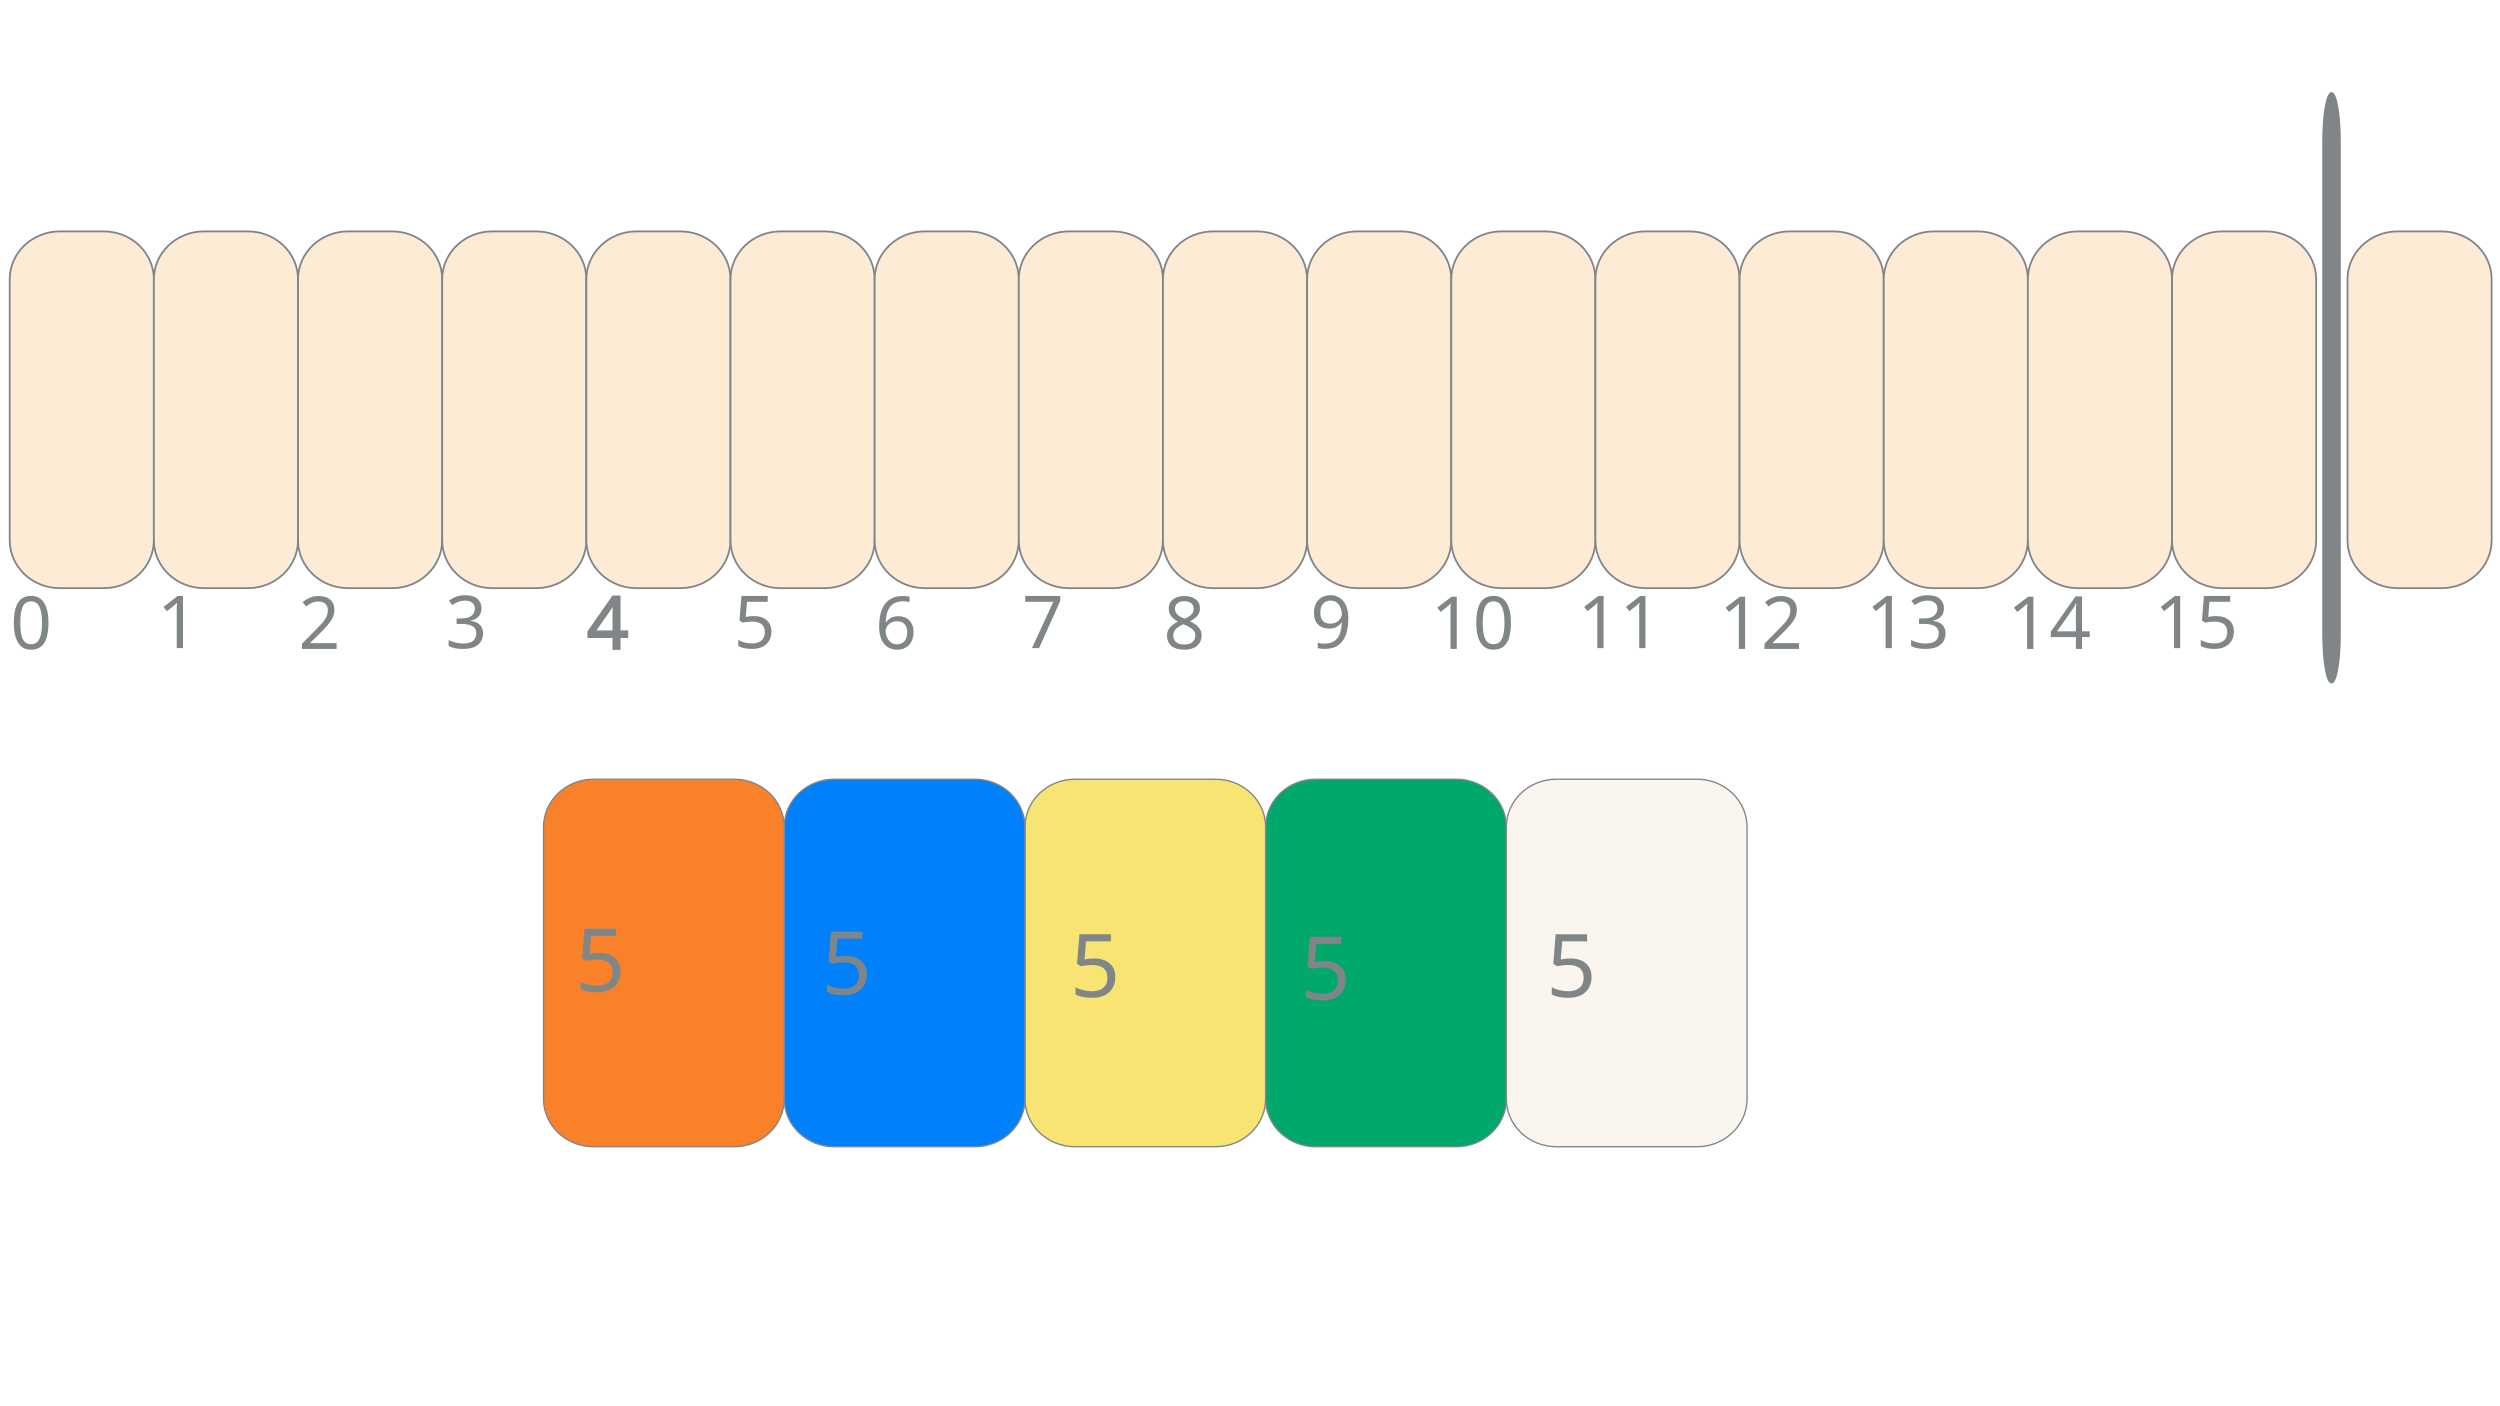
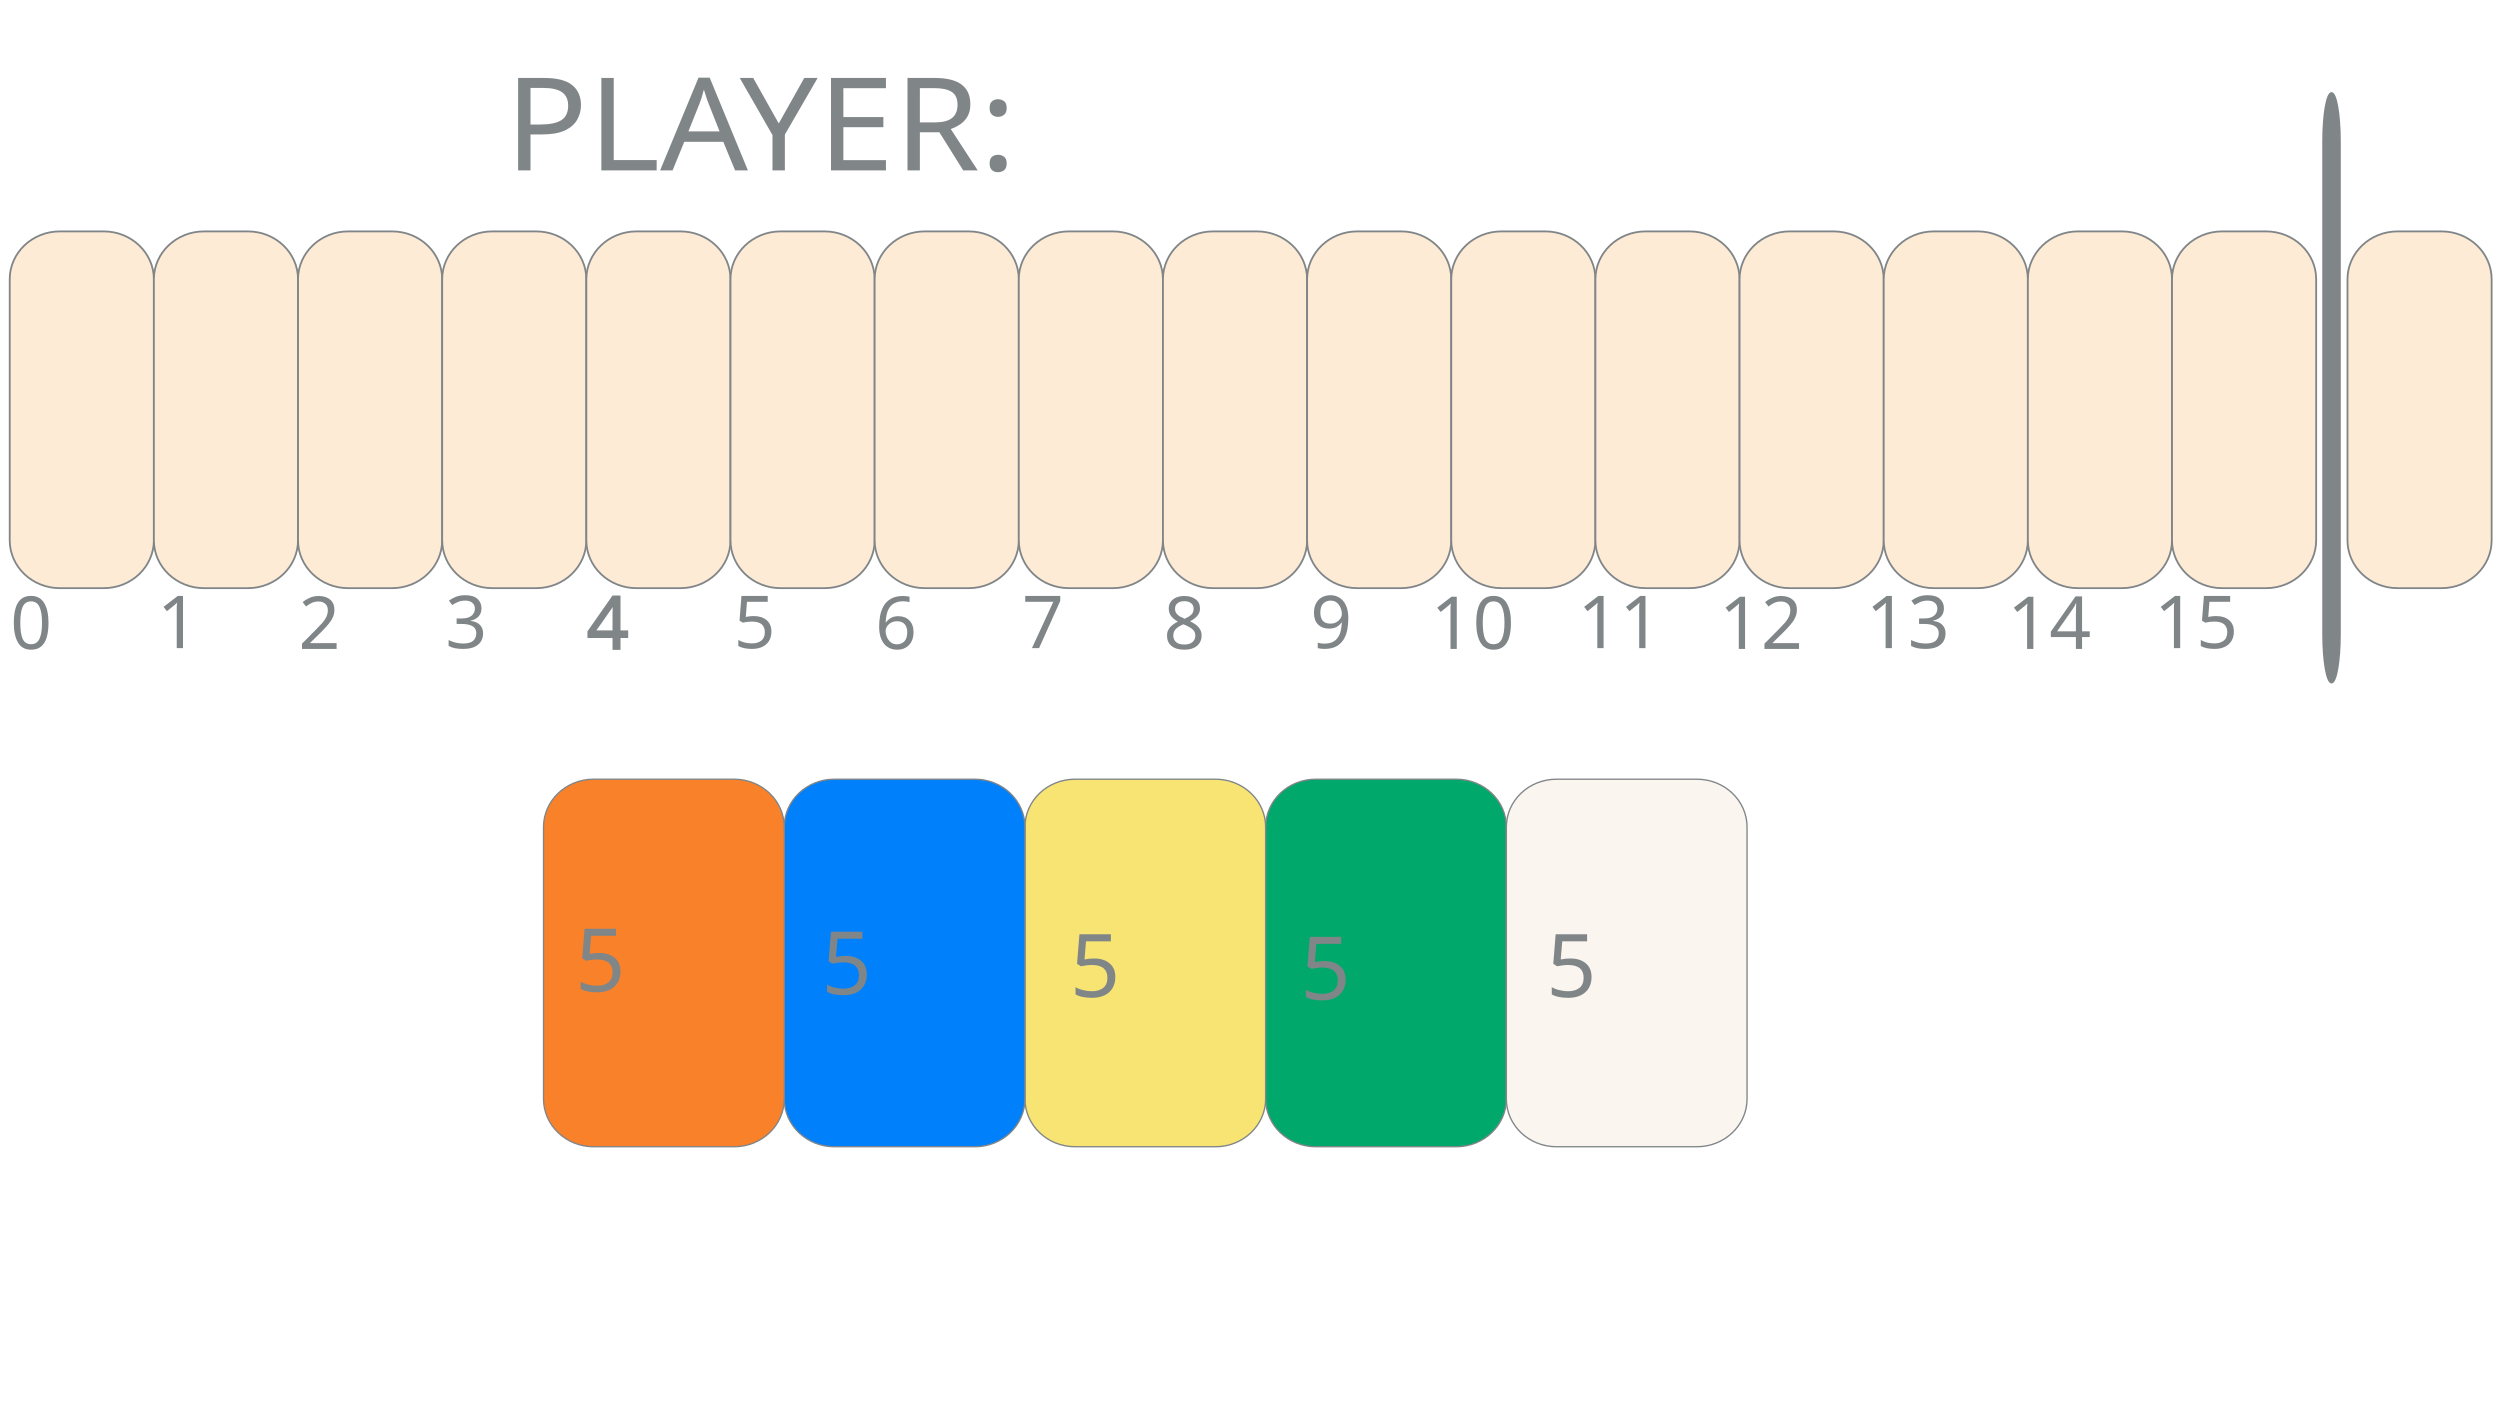
<svg xmlns="http://www.w3.org/2000/svg" xmlns:ns1="http://www.openswatchbook.org/uri/2009/osb" xmlns:xlink="http://www.w3.org/1999/xlink" width="1366" height="768" viewBox="0 0 361.421 203.2" version="1.1" id="svg8">
  <defs id="defs2">
    <linearGradient id="linearGradient6907" ns1:paint="solid">
      <stop style="stop-color:#000000;stop-opacity:1;" offset="0" id="stop6905" />
    </linearGradient>
    <pattern xlink:href="#Strips1_1" id="pattern6883" patternTransform="matrix(37.79528,0,0,37.79528,-49.05709,-741.2125)" />
    <pattern id="Strips1_1" patternTransform="translate(0,0) scale(10,10)" height="1" width="2" patternUnits="userSpaceOnUse">
      <rect id="rect6158" height="2" width="1" y="-0.5" x="0" style="fill:black;stroke:none" />
    </pattern>
    <pattern patternUnits="userSpaceOnUse" width="12.737" height="342.683" patternTransform="matrix(0.2645833,0,0,0.2645833,12.97969,196.1125)" id="pattern6880">
      <rect ry="0" rx="5.869" y="0.5" x="0.5" height="341.683" width="11.737" id="rect5440" style="fill:#feebd6;fill-opacity:1;stroke:url(#pattern6883);stroke-width:1;stroke-linecap:round;stroke-miterlimit:4;stroke-dasharray:none;stroke-opacity:1" />
    </pattern>
  </defs>
  <g id="layer1" transform="translate(0,-93.79998)">
    <rect style="fill:#feebd6;fill-opacity:1;stroke:#808588;stroke-width:0.265;stroke-linecap:round;stroke-miterlimit:4;stroke-dasharray:none;stroke-opacity:1" id="FIELD0" width="20.84" height="51.576" x="1.405" y="127.253" ry="6.918" rx="7.246" />
    <rect style="fill:#808588;fill-opacity:1;stroke:#808588;stroke-width:0.265;stroke-opacity:1" id="rect6957" width="2.415" height="85.228" x="335.857" y="107.25" rx="7.246" ry="6.918" />
    <text xml:space="preserve" style="font-style:normal;font-weight:normal;font-size:10.583px;line-height:1.25;font-family:sans-serif;letter-spacing:0px;word-spacing:0px;fill:#000000;fill-opacity:1;stroke:none;stroke-width:0.265" x="9.316" y="173.471" id="text6975">
      <tspan id="tspan6973" x="9.316" y="182.835" style="stroke-width:0.265" />
    </text>
    <rect rx="7.246" ry="6.918" y="127.253" x="22.245" height="51.576" width="20.84" id="FIELD1" style="fill:#feebd6;fill-opacity:1;stroke:#808588;stroke-width:0.265;stroke-linecap:round;stroke-miterlimit:4;stroke-dasharray:none;stroke-opacity:1" />
    <text xml:space="preserve" style="font-style:normal;font-variant:normal;font-weight:normal;font-stretch:normal;font-size:10.583px;line-height:1.25;font-family:sans-serif;-inkscape-font-specification:'sans-serif, Normal';font-variant-ligatures:normal;font-variant-caps:normal;font-variant-numeric:normal;text-align:center;letter-spacing:0px;word-spacing:0px;writing-mode:lr-tb;text-anchor:middle;fill:#808588;fill-opacity:1;stroke:none;stroke-width:0.265;" x="11.387" y="187.618" id="text7642">
      <tspan id="tspan7640" x="11.387" y="187.618" style="stroke-width:0.265;fill:#808588;fill-opacity:1;">0</tspan>
    </text>
    <text xml:space="preserve" style="font-style:normal;font-variant:normal;font-weight:normal;font-stretch:normal;font-size:10.583px;line-height:1.25;font-family:sans-serif;-inkscape-font-specification:'sans-serif, Normal';font-variant-ligatures:normal;font-variant-caps:normal;font-variant-numeric:normal;text-align:center;letter-spacing:0px;word-spacing:0px;writing-mode:lr-tb;text-anchor:middle;fill:#808588;fill-opacity:1;stroke:none;stroke-width:0.265;" x="32.613" y="187.503" id="text7642-7">
      <tspan id="tspan7640-9" x="32.613" y="187.503" style="stroke-width:0.265;fill:#808588;fill-opacity:1;">1</tspan>
    </text>
    <circle style="fill:none;fill-opacity:0;stroke:none;stroke-width:0.267;stroke-linecap:butt;stroke-miterlimit:0;stroke-dasharray:none;stroke-opacity:1" id="FIELD0-0" cx="11.377" cy="172.646" r="3.835" />
    <circle style="fill:none;fill-opacity:0;stroke:none;stroke-width:0.267;stroke-linecap:butt;stroke-miterlimit:0;stroke-dasharray:none;stroke-opacity:1" id="FIELD0-1" cx="11.377" cy="163.385" r="3.835" />
    <circle style="fill:none;fill-opacity:0;stroke:none;stroke-width:0.267;stroke-linecap:butt;stroke-miterlimit:0;stroke-dasharray:none;stroke-opacity:1" id="FIELD0-2" cx="11.377" cy="154.125" r="3.835" />
    <circle style="fill:none;fill-opacity:0;stroke:none;stroke-width:0.267;stroke-linecap:butt;stroke-miterlimit:0;stroke-dasharray:none;stroke-opacity:1" id="FIELD0-3" cx="11.377" cy="144.865" r="3.835" />
    <circle style="fill:none;fill-opacity:0;stroke:none;stroke-width:0.267;stroke-linecap:butt;stroke-miterlimit:0;stroke-dasharray:none;stroke-opacity:1" id="FIELD0-4" cx="11.377" cy="135.604" r="3.835" />
    <circle style="fill:none;fill-opacity:0;stroke:none;stroke-width:0.267;stroke-linecap:butt;stroke-miterlimit:0;stroke-dasharray:none;stroke-opacity:1" id="FIELD1-0" cx="32.544" cy="172.646" r="3.835" />
    <circle style="fill:none;fill-opacity:0;stroke:none;stroke-width:0.267;stroke-linecap:butt;stroke-miterlimit:0;stroke-dasharray:none;stroke-opacity:1" id="FIELD1-1" cx="32.544" cy="163.385" r="3.835" />
    <circle style="fill:none;fill-opacity:0;stroke:none;stroke-width:0.267;stroke-linecap:butt;stroke-miterlimit:0;stroke-dasharray:none;stroke-opacity:1" id="FIELD1-2" cx="32.544" cy="154.125" r="3.835" />
    <circle style="fill:none;fill-opacity:0;stroke:none;stroke-width:0.267;stroke-linecap:butt;stroke-miterlimit:0;stroke-dasharray:none;stroke-opacity:1" id="FIELD1-3" cx="32.544" cy="144.865" r="3.835" />
    <circle style="fill:none;fill-opacity:0;stroke:none;stroke-width:0.267;stroke-linecap:butt;stroke-miterlimit:0;stroke-dasharray:none;stroke-opacity:1" id="FIELD1-4" cx="32.544" cy="135.604" r="3.835" />
    <rect style="fill:#feebd6;fill-opacity:1;stroke:#808588;stroke-width:0.265;stroke-linecap:round;stroke-miterlimit:4;stroke-dasharray:none;stroke-opacity:1" id="FIELD2" width="20.84" height="51.576" x="43.085" y="127.253" ry="6.918" rx="7.246" />
    <rect rx="7.246" ry="6.918" y="127.253" x="63.925" height="51.576" width="20.84" id="FIELD3" style="fill:#feebd6;fill-opacity:1;stroke:#808588;stroke-width:0.265;stroke-linecap:round;stroke-miterlimit:4;stroke-dasharray:none;stroke-opacity:1" />
    <text xml:space="preserve" style="font-style:normal;font-variant:normal;font-weight:normal;font-stretch:normal;font-size:10.583px;line-height:1.25;font-family:sans-serif;-inkscape-font-specification:'sans-serif, Normal';font-variant-ligatures:normal;font-variant-caps:normal;font-variant-numeric:normal;text-align:center;letter-spacing:0px;word-spacing:0px;writing-mode:lr-tb;text-anchor:middle;fill:#808588;fill-opacity:1;stroke:none;stroke-width:0.265" x="53.067" y="187.618" id="text7642-5">
      <tspan id="tspan7640-7" x="53.067" y="187.618" style="fill:#808588;fill-opacity:1;stroke-width:0.265">2</tspan>
    </text>
    <text xml:space="preserve" style="font-style:normal;font-variant:normal;font-weight:normal;font-stretch:normal;font-size:10.583px;line-height:1.25;font-family:sans-serif;-inkscape-font-specification:'sans-serif, Normal';font-variant-ligatures:normal;font-variant-caps:normal;font-variant-numeric:normal;text-align:center;letter-spacing:0px;word-spacing:0px;writing-mode:lr-tb;text-anchor:middle;fill:#808588;fill-opacity:1;stroke:none;stroke-width:0.265" x="74.293" y="187.503" id="text7642-7-9">
      <tspan id="tspan7640-9-9" x="74.293" y="187.503" style="fill:#808588;fill-opacity:1;stroke-width:0.265">3</tspan>
    </text>
    <circle style="fill:none;fill-opacity:0;stroke:none;stroke-width:0.267;stroke-linecap:butt;stroke-miterlimit:0;stroke-dasharray:none;stroke-opacity:1" id="FIELD2-0" cx="53.057" cy="172.646" r="3.835" />
    <circle style="fill:none;fill-opacity:0;stroke:none;stroke-width:0.267;stroke-linecap:butt;stroke-miterlimit:0;stroke-dasharray:none;stroke-opacity:1" id="FIELD2-1" cx="53.057" cy="163.385" r="3.835" />
    <circle style="fill:none;fill-opacity:0;stroke:none;stroke-width:0.267;stroke-linecap:butt;stroke-miterlimit:0;stroke-dasharray:none;stroke-opacity:1" id="FIELD2-2" cx="53.057" cy="154.125" r="3.835" />
    <circle style="fill:none;fill-opacity:0;stroke:none;stroke-width:0.267;stroke-linecap:butt;stroke-miterlimit:0;stroke-dasharray:none;stroke-opacity:1" id="FIELD2-3" cx="53.057" cy="144.865" r="3.835" />
    <circle style="fill:none;fill-opacity:0;stroke:none;stroke-width:0.267;stroke-linecap:butt;stroke-miterlimit:0;stroke-dasharray:none;stroke-opacity:1" id="FIELD2-4" cx="53.057" cy="135.604" r="3.835" />
    <circle style="fill:none;fill-opacity:0;stroke:none;stroke-width:0.267;stroke-linecap:butt;stroke-miterlimit:0;stroke-dasharray:none;stroke-opacity:1" id="FIELD3-0" cx="74.224" cy="172.646" r="3.835" />
    <circle style="fill:none;fill-opacity:0;stroke:none;stroke-width:0.267;stroke-linecap:butt;stroke-miterlimit:0;stroke-dasharray:none;stroke-opacity:1" id="FIELD3-1" cx="74.224" cy="163.385" r="3.835" />
    <circle style="fill:none;fill-opacity:0;stroke:none;stroke-width:0.267;stroke-linecap:butt;stroke-miterlimit:0;stroke-dasharray:none;stroke-opacity:1" id="FIELD3-2" cx="74.224" cy="154.125" r="3.835" />
    <circle style="fill:none;fill-opacity:0;stroke:none;stroke-width:0.267;stroke-linecap:butt;stroke-miterlimit:0;stroke-dasharray:none;stroke-opacity:1" id="FIELD3-3" cx="74.224" cy="144.865" r="3.835" />
    <circle style="fill:none;fill-opacity:0;stroke:none;stroke-width:0.267;stroke-linecap:butt;stroke-miterlimit:0;stroke-dasharray:none;stroke-opacity:1" id="FIELD3-4" cx="74.224" cy="135.604" r="3.835" />
    <rect style="fill:#feebd6;fill-opacity:1;stroke:#808588;stroke-width:0.265;stroke-linecap:round;stroke-miterlimit:4;stroke-dasharray:none;stroke-opacity:1" id="FIELD4" width="20.84" height="51.576" x="84.765" y="127.253" ry="6.918" rx="7.246" />
    <rect rx="7.246" ry="6.918" y="127.253" x="105.605" height="51.576" width="20.84" id="FIELD5" style="fill:#feebd6;fill-opacity:1;stroke:#808588;stroke-width:0.265;stroke-linecap:round;stroke-miterlimit:4;stroke-dasharray:none;stroke-opacity:1" />
    <text xml:space="preserve" style="font-style:normal;font-variant:normal;font-weight:normal;font-stretch:normal;font-size:10.583px;line-height:1.25;font-family:sans-serif;-inkscape-font-specification:'sans-serif, Normal';font-variant-ligatures:normal;font-variant-caps:normal;font-variant-numeric:normal;text-align:center;letter-spacing:0px;word-spacing:0px;writing-mode:lr-tb;text-anchor:middle;fill:#808588;fill-opacity:1;stroke:#808588;stroke-width:0.265;stroke-opacity:1;" x="94.747" y="187.618" id="text7642-57">
      <tspan id="tspan7640-8" x="94.747" y="187.618" style="fill:#808588;fill-opacity:1;stroke-width:0.265;stroke:#808588;stroke-opacity:1;">4</tspan>
    </text>
    <text xml:space="preserve" style="font-style:normal;font-variant:normal;font-weight:normal;font-stretch:normal;font-size:10.583px;line-height:1.25;font-family:sans-serif;-inkscape-font-specification:'sans-serif, Normal';font-variant-ligatures:normal;font-variant-caps:normal;font-variant-numeric:normal;text-align:center;letter-spacing:0px;word-spacing:0px;writing-mode:lr-tb;text-anchor:middle;fill:#808588;fill-opacity:1;stroke:none;stroke-width:0.265" x="115.972" y="187.503" id="text7642-7-5">
      <tspan id="tspan7640-9-1" x="115.972" y="187.503" style="fill:#808588;fill-opacity:1;stroke-width:0.265">5</tspan>
    </text>
    <circle style="fill:none;fill-opacity:0;stroke:none;stroke-width:0.267;stroke-linecap:butt;stroke-miterlimit:0;stroke-dasharray:none;stroke-opacity:1" id="FIELD4-0" cx="94.737" cy="172.646" r="3.835" />
    <circle style="fill:none;fill-opacity:0;stroke:none;stroke-width:0.267;stroke-linecap:butt;stroke-miterlimit:0;stroke-dasharray:none;stroke-opacity:1" id="FIELD4-1" cx="94.737" cy="163.385" r="3.835" />
    <circle style="fill:none;fill-opacity:0;stroke:none;stroke-width:0.267;stroke-linecap:butt;stroke-miterlimit:0;stroke-dasharray:none;stroke-opacity:1" id="FIELD4-2" cx="94.737" cy="154.125" r="3.835" />
    <circle style="fill:none;fill-opacity:0;stroke:none;stroke-width:0.267;stroke-linecap:butt;stroke-miterlimit:0;stroke-dasharray:none;stroke-opacity:1" id="FIELD4-3" cx="94.737" cy="144.865" r="3.835" />
    <circle style="fill:none;fill-opacity:0;stroke:none;stroke-width:0.267;stroke-linecap:butt;stroke-miterlimit:0;stroke-dasharray:none;stroke-opacity:1" id="FIELD4-4" cx="94.737" cy="135.604" r="3.835" />
    <circle style="fill:none;fill-opacity:0;stroke:none;stroke-width:0.267;stroke-linecap:butt;stroke-miterlimit:0;stroke-dasharray:none;stroke-opacity:1" id="FIELD5-0" cx="115.904" cy="172.646" r="3.835" />
    <circle style="fill:none;fill-opacity:0;stroke:none;stroke-width:0.267;stroke-linecap:butt;stroke-miterlimit:0;stroke-dasharray:none;stroke-opacity:1" id="FIELD5-1" cx="115.904" cy="163.385" r="3.835" />
    <circle style="fill:none;fill-opacity:0;stroke:none;stroke-width:0.267;stroke-linecap:butt;stroke-miterlimit:0;stroke-dasharray:none;stroke-opacity:1" id="FIELD5-2" cx="115.904" cy="154.125" r="3.835" />
    <circle style="fill:none;fill-opacity:0;stroke:none;stroke-width:0.267;stroke-linecap:butt;stroke-miterlimit:0;stroke-dasharray:none;stroke-opacity:1" id="FIELD5-3" cx="115.904" cy="144.865" r="3.835" />
    <circle style="fill:none;fill-opacity:0;stroke:none;stroke-width:0.267;stroke-linecap:butt;stroke-miterlimit:0;stroke-dasharray:none;stroke-opacity:1" id="FIELD5-4" cx="115.904" cy="135.604" r="3.835" />
    <rect style="fill:#feebd6;fill-opacity:1;stroke:#808588;stroke-width:0.265;stroke-linecap:round;stroke-miterlimit:4;stroke-dasharray:none;stroke-opacity:1" id="FIELD6" width="20.84" height="51.576" x="126.445" y="127.253" ry="6.918" rx="7.246" />
    <rect rx="7.246" ry="6.918" y="127.253" x="147.285" height="51.576" width="20.84" id="FIELD7" style="fill:#feebd6;fill-opacity:1;stroke:#808588;stroke-width:0.265;stroke-linecap:round;stroke-miterlimit:4;stroke-dasharray:none;stroke-opacity:1" />
    <text xml:space="preserve" style="font-style:normal;font-variant:normal;font-weight:normal;font-stretch:normal;font-size:10.583px;line-height:1.25;font-family:sans-serif;-inkscape-font-specification:'sans-serif, Normal';font-variant-ligatures:normal;font-variant-caps:normal;font-variant-numeric:normal;text-align:center;letter-spacing:0px;word-spacing:0px;writing-mode:lr-tb;text-anchor:middle;fill:#808588;fill-opacity:1;stroke:none;stroke-width:0.265" x="136.426" y="187.618" id="text7642-5-3">
      <tspan id="tspan7640-7-9" x="136.426" y="187.618" style="fill:#808588;fill-opacity:1;stroke-width:0.265">6</tspan>
    </text>
    <text xml:space="preserve" style="font-style:normal;font-variant:normal;font-weight:normal;font-stretch:normal;font-size:10.583px;line-height:1.25;font-family:sans-serif;-inkscape-font-specification:'sans-serif, Normal';font-variant-ligatures:normal;font-variant-caps:normal;font-variant-numeric:normal;text-align:center;letter-spacing:0px;word-spacing:0px;writing-mode:lr-tb;text-anchor:middle;fill:#808588;fill-opacity:1;stroke:none;stroke-width:0.265" x="157.652" y="187.503" id="text7642-7-9-9">
      <tspan id="tspan7640-9-9-8" x="157.652" y="187.503" style="fill:#808588;fill-opacity:1;stroke-width:0.265">7</tspan>
    </text>
    <circle style="fill:none;fill-opacity:0;stroke:none;stroke-width:0.267;stroke-linecap:butt;stroke-miterlimit:0;stroke-dasharray:none;stroke-opacity:1" id="FIELD6-0" cx="136.417" cy="172.646" r="3.835" />
    <circle style="fill:none;fill-opacity:0;stroke:none;stroke-width:0.267;stroke-linecap:butt;stroke-miterlimit:0;stroke-dasharray:none;stroke-opacity:1" id="FIELD6-1" cx="136.417" cy="163.385" r="3.835" />
    <circle style="fill:none;fill-opacity:0;stroke:none;stroke-width:0.267;stroke-linecap:butt;stroke-miterlimit:0;stroke-dasharray:none;stroke-opacity:1" id="FIELD6-2" cx="136.417" cy="154.125" r="3.835" />
    <circle style="fill:none;fill-opacity:0;stroke:none;stroke-width:0.267;stroke-linecap:butt;stroke-miterlimit:0;stroke-dasharray:none;stroke-opacity:1" id="FIELD6-3" cx="136.417" cy="144.865" r="3.835" />
    <circle style="fill:none;fill-opacity:0;stroke:none;stroke-width:0.267;stroke-linecap:butt;stroke-miterlimit:0;stroke-dasharray:none;stroke-opacity:1" id="FIELD6-4" cx="136.417" cy="135.604" r="3.835" />
    <circle style="fill:none;fill-opacity:0;stroke:none;stroke-width:0.267;stroke-linecap:butt;stroke-miterlimit:0;stroke-dasharray:none;stroke-opacity:1" id="FIELD7-0" cx="157.583" cy="172.646" r="3.835" />
    <circle style="fill:none;fill-opacity:0;stroke:none;stroke-width:0.267;stroke-linecap:butt;stroke-miterlimit:0;stroke-dasharray:none;stroke-opacity:1" id="FIELD7-1" cx="157.583" cy="163.385" r="3.835" />
    <circle style="fill:none;fill-opacity:0;stroke:none;stroke-width:0.267;stroke-linecap:butt;stroke-miterlimit:0;stroke-dasharray:none;stroke-opacity:1" id="FIELD7-2" cx="157.583" cy="154.125" r="3.835" />
    <circle style="fill:none;fill-opacity:0;stroke:none;stroke-width:0.267;stroke-linecap:butt;stroke-miterlimit:0;stroke-dasharray:none;stroke-opacity:1" id="FIELD7-3" cx="157.583" cy="144.865" r="3.835" />
    <circle style="fill:none;fill-opacity:0;stroke:none;stroke-width:0.267;stroke-linecap:butt;stroke-miterlimit:0;stroke-dasharray:none;stroke-opacity:1" id="FIELD7-4" cx="157.583" cy="135.604" r="3.835" />
    <rect style="fill:#feebd6;fill-opacity:1;stroke:#808588;stroke-width:0.265;stroke-linecap:round;stroke-miterlimit:4;stroke-dasharray:none;stroke-opacity:1" id="FIELD8" width="20.84" height="51.576" x="168.125" y="127.253" ry="6.918" rx="7.246" />
    <rect rx="7.246" ry="6.918" y="127.253" x="188.965" height="51.576" width="20.84" id="FIELD9" style="fill:#feebd6;fill-opacity:1;stroke:#808588;stroke-width:0.265;stroke-linecap:round;stroke-miterlimit:4;stroke-dasharray:none;stroke-opacity:1" />
    <text xml:space="preserve" style="font-style:normal;font-variant:normal;font-weight:normal;font-stretch:normal;font-size:10.583px;line-height:1.25;font-family:sans-serif;-inkscape-font-specification:'sans-serif, Normal';font-variant-ligatures:normal;font-variant-caps:normal;font-variant-numeric:normal;text-align:center;letter-spacing:0px;word-spacing:0px;writing-mode:lr-tb;text-anchor:middle;fill:#808588;fill-opacity:1;stroke:none;stroke-width:0.265" x="178.106" y="187.618" id="text7642-55">
      <tspan id="tspan7640-5" x="178.106" y="187.618" style="fill:#808588;fill-opacity:1;stroke-width:0.265">8</tspan>
    </text>
    <text xml:space="preserve" style="font-style:normal;font-variant:normal;font-weight:normal;font-stretch:normal;font-size:10.583px;line-height:1.25;font-family:sans-serif;-inkscape-font-specification:'sans-serif, Normal';font-variant-ligatures:normal;font-variant-caps:normal;font-variant-numeric:normal;text-align:center;letter-spacing:0px;word-spacing:0px;writing-mode:lr-tb;text-anchor:middle;fill:#808588;fill-opacity:1;stroke:none;stroke-width:0.265" x="199.332" y="187.503" id="text7642-7-3">
      <tspan id="tspan7640-9-0" x="199.332" y="187.503" style="fill:#808588;fill-opacity:1;stroke-width:0.265">9</tspan>
    </text>
    <circle style="fill:none;fill-opacity:0;stroke:none;stroke-width:0.267;stroke-linecap:butt;stroke-miterlimit:0;stroke-dasharray:none;stroke-opacity:1" id="FIELD8-0" cx="178.097" cy="172.646" r="3.835" />
    <circle style="fill:none;fill-opacity:0;stroke:none;stroke-width:0.267;stroke-linecap:butt;stroke-miterlimit:0;stroke-dasharray:none;stroke-opacity:1" id="FIELD8-1" cx="178.097" cy="163.385" r="3.835" />
    <circle style="fill:none;fill-opacity:0;stroke:none;stroke-width:0.267;stroke-linecap:butt;stroke-miterlimit:0;stroke-dasharray:none;stroke-opacity:1" id="FIELD8-2" cx="178.097" cy="154.125" r="3.835" />
    <circle style="fill:none;fill-opacity:0;stroke:none;stroke-width:0.267;stroke-linecap:butt;stroke-miterlimit:0;stroke-dasharray:none;stroke-opacity:1" id="FIELD8-3" cx="178.097" cy="144.865" r="3.835" />
    <circle style="fill:none;fill-opacity:0;stroke:none;stroke-width:0.267;stroke-linecap:butt;stroke-miterlimit:0;stroke-dasharray:none;stroke-opacity:1" id="FIELD8-4" cx="178.097" cy="135.604" r="3.835" />
    <circle style="fill:none;fill-opacity:0;stroke:none;stroke-width:0.267;stroke-linecap:butt;stroke-miterlimit:0;stroke-dasharray:none;stroke-opacity:1" id="FIELD9-0" cx="199.263" cy="172.646" r="3.835" />
    <circle style="fill:none;fill-opacity:0;stroke:none;stroke-width:0.267;stroke-linecap:butt;stroke-miterlimit:0;stroke-dasharray:none;stroke-opacity:1" id="FIELD9-1" cx="199.263" cy="163.385" r="3.835" />
    <circle style="fill:none;fill-opacity:0;stroke:none;stroke-width:0.267;stroke-linecap:butt;stroke-miterlimit:0;stroke-dasharray:none;stroke-opacity:1" id="FIELD9-2" cx="199.263" cy="154.125" r="3.835" />
    <circle style="fill:none;fill-opacity:0;stroke:none;stroke-width:0.267;stroke-linecap:butt;stroke-miterlimit:0;stroke-dasharray:none;stroke-opacity:1" id="FIELD9-3" cx="199.263" cy="144.865" r="3.835" />
    <circle style="fill:none;fill-opacity:0;stroke:none;stroke-width:0.267;stroke-linecap:butt;stroke-miterlimit:0;stroke-dasharray:none;stroke-opacity:1" id="FIELD9-4" cx="199.263" cy="135.604" r="3.835" />
    <rect style="fill:#feebd6;fill-opacity:1;stroke:#808588;stroke-width:0.265;stroke-linecap:round;stroke-miterlimit:4;stroke-dasharray:none;stroke-opacity:1" id="FIELD10" width="20.84" height="51.576" x="209.805" y="127.253" ry="6.918" rx="7.246" />
    <rect rx="7.246" ry="6.918" y="127.253" x="230.645" height="51.576" width="20.84" id="FIELD11" style="fill:#feebd6;fill-opacity:1;stroke:#808588;stroke-width:0.265;stroke-linecap:round;stroke-miterlimit:4;stroke-dasharray:none;stroke-opacity:1" />
    <text xml:space="preserve" style="font-style:normal;font-variant:normal;font-weight:normal;font-stretch:normal;font-size:10.583px;line-height:1.25;font-family:sans-serif;-inkscape-font-specification:'sans-serif, Normal';font-variant-ligatures:normal;font-variant-caps:normal;font-variant-numeric:normal;text-align:center;letter-spacing:0px;word-spacing:0px;writing-mode:lr-tb;text-anchor:middle;fill:#808588;fill-opacity:1;stroke:none;stroke-width:0.265" x="219.786" y="187.618" id="text7642-5-6">
      <tspan id="tspan7640-7-1" x="219.786" y="187.618" style="fill:#808588;fill-opacity:1;stroke-width:0.265">10</tspan>
    </text>
    <text xml:space="preserve" style="font-style:normal;font-variant:normal;font-weight:normal;font-stretch:normal;font-size:10.583px;line-height:1.25;font-family:sans-serif;-inkscape-font-specification:'sans-serif, Normal';font-variant-ligatures:normal;font-variant-caps:normal;font-variant-numeric:normal;text-align:center;letter-spacing:0px;word-spacing:0px;writing-mode:lr-tb;text-anchor:middle;fill:#808588;fill-opacity:1;stroke:none;stroke-width:0.265" x="241.012" y="187.503" id="text7642-7-9-3">
      <tspan id="tspan7640-9-9-0" x="241.012" y="187.503" style="fill:#808588;fill-opacity:1;stroke-width:0.265">11</tspan>
    </text>
    <circle style="fill:none;fill-opacity:0;stroke:none;stroke-width:0.267;stroke-linecap:butt;stroke-miterlimit:0;stroke-dasharray:none;stroke-opacity:1" id="FIELD10-0" cx="219.777" cy="172.646" r="3.835" />
    <circle style="fill:none;fill-opacity:0;stroke:none;stroke-width:0.267;stroke-linecap:butt;stroke-miterlimit:0;stroke-dasharray:none;stroke-opacity:1" id="FIELD10-1" cx="219.777" cy="163.385" r="3.835" />
    <circle style="fill:none;fill-opacity:0;stroke:none;stroke-width:0.267;stroke-linecap:butt;stroke-miterlimit:0;stroke-dasharray:none;stroke-opacity:1" id="FIELD10-2" cx="219.777" cy="154.125" r="3.835" />
    <circle style="fill:none;fill-opacity:0;stroke:none;stroke-width:0.267;stroke-linecap:butt;stroke-miterlimit:0;stroke-dasharray:none;stroke-opacity:1" id="FIELD10-3" cx="219.777" cy="144.865" r="3.835" />
    <circle style="fill:none;fill-opacity:0;stroke:none;stroke-width:0.267;stroke-linecap:butt;stroke-miterlimit:0;stroke-dasharray:none;stroke-opacity:1" id="FIELD10-4" cx="219.777" cy="135.604" r="3.835" />
    <circle style="fill:none;fill-opacity:0;stroke:none;stroke-width:0.267;stroke-linecap:butt;stroke-miterlimit:0;stroke-dasharray:none;stroke-opacity:1" id="FIELD11-0" cx="240.943" cy="172.646" r="3.835" />
    <circle style="fill:none;fill-opacity:0;stroke:none;stroke-width:0.267;stroke-linecap:butt;stroke-miterlimit:0;stroke-dasharray:none;stroke-opacity:1" id="FIELD11-1" cx="240.943" cy="163.385" r="3.835" />
    <circle style="fill:none;fill-opacity:0;stroke:none;stroke-width:0.267;stroke-linecap:butt;stroke-miterlimit:0;stroke-dasharray:none;stroke-opacity:1" id="FIELD11-2" cx="240.943" cy="154.125" r="3.835" />
    <circle style="fill:none;fill-opacity:0;stroke:none;stroke-width:0.267;stroke-linecap:butt;stroke-miterlimit:0;stroke-dasharray:none;stroke-opacity:1" id="FIELD11-3" cx="240.943" cy="144.865" r="3.835" />
    <circle style="fill:none;fill-opacity:0;stroke:none;stroke-width:0.267;stroke-linecap:butt;stroke-miterlimit:0;stroke-dasharray:none;stroke-opacity:1" id="FIELD11-4" cx="240.943" cy="135.604" r="3.835" />
    <rect style="fill:#feebd6;fill-opacity:1;stroke:#808588;stroke-width:0.265;stroke-linecap:round;stroke-miterlimit:4;stroke-dasharray:none;stroke-opacity:1" id="FIELD12" width="20.84" height="51.576" x="251.485" y="127.253" ry="6.918" rx="7.246" />
    <rect rx="7.246" ry="6.918" y="127.253" x="272.325" height="51.576" width="20.84" id="FIELD13" style="fill:#feebd6;fill-opacity:1;stroke:#808588;stroke-width:0.265;stroke-linecap:round;stroke-miterlimit:4;stroke-dasharray:none;stroke-opacity:1" />
    <text xml:space="preserve" style="font-style:normal;font-variant:normal;font-weight:normal;font-stretch:normal;font-size:10.583px;line-height:1.25;font-family:sans-serif;-inkscape-font-specification:'sans-serif, Normal';font-variant-ligatures:normal;font-variant-caps:normal;font-variant-numeric:normal;text-align:center;letter-spacing:0px;word-spacing:0px;writing-mode:lr-tb;text-anchor:middle;fill:#808588;fill-opacity:1;stroke:none;stroke-width:0.265" x="261.466" y="187.618" id="text7642-57-4">
      <tspan id="tspan7640-8-8" x="261.466" y="187.618" style="fill:#808588;fill-opacity:1;stroke-width:0.265">12</tspan>
    </text>
    <text xml:space="preserve" style="font-style:normal;font-variant:normal;font-weight:normal;font-stretch:normal;font-size:10.583px;line-height:1.25;font-family:sans-serif;-inkscape-font-specification:'sans-serif, Normal';font-variant-ligatures:normal;font-variant-caps:normal;font-variant-numeric:normal;text-align:center;letter-spacing:0px;word-spacing:0px;writing-mode:lr-tb;text-anchor:middle;fill:#808588;fill-opacity:1;stroke:none;stroke-width:0.265" x="282.692" y="187.503" id="text7642-7-5-5">
      <tspan id="tspan7640-9-1-7" x="282.692" y="187.503" style="fill:#808588;fill-opacity:1;stroke-width:0.265">13</tspan>
    </text>
    <circle style="fill:none;fill-opacity:0;stroke:none;stroke-width:0.267;stroke-linecap:butt;stroke-miterlimit:0;stroke-dasharray:none;stroke-opacity:1" id="FIELD12-0" cx="261.457" cy="172.646" r="3.835" />
    <circle style="fill:none;fill-opacity:0;stroke:none;stroke-width:0.267;stroke-linecap:butt;stroke-miterlimit:0;stroke-dasharray:none;stroke-opacity:1" id="FIELD12-1" cx="261.457" cy="163.385" r="3.835" />
    <circle style="fill:none;fill-opacity:0;stroke:none;stroke-width:0.267;stroke-linecap:butt;stroke-miterlimit:0;stroke-dasharray:none;stroke-opacity:1" id="FIELD12-2" cx="261.457" cy="154.125" r="3.835" />
    <circle style="fill:none;fill-opacity:0;stroke:none;stroke-width:0.267;stroke-linecap:butt;stroke-miterlimit:0;stroke-dasharray:none;stroke-opacity:1" id="FIELD12-3" cx="261.457" cy="144.865" r="3.835" />
    <circle style="fill:none;fill-opacity:0;stroke:none;stroke-width:0.267;stroke-linecap:butt;stroke-miterlimit:0;stroke-dasharray:none;stroke-opacity:1" id="FIELD12-4" cx="261.457" cy="135.604" r="3.835" />
    <circle style="fill:none;fill-opacity:0;stroke:none;stroke-width:0.267;stroke-linecap:butt;stroke-miterlimit:0;stroke-dasharray:none;stroke-opacity:1" id="FIELD13-0" cx="282.623" cy="172.646" r="3.835" />
    <circle style="fill:none;fill-opacity:0;stroke:none;stroke-width:0.267;stroke-linecap:butt;stroke-miterlimit:0;stroke-dasharray:none;stroke-opacity:1" id="FIELD13-1" cx="282.623" cy="163.385" r="3.835" />
    <circle style="fill:none;fill-opacity:0;stroke:none;stroke-width:0.267;stroke-linecap:butt;stroke-miterlimit:0;stroke-dasharray:none;stroke-opacity:1" id="FIELD13-2" cx="282.623" cy="154.125" r="3.835" />
    <circle style="fill:none;fill-opacity:0;stroke:none;stroke-width:0.267;stroke-linecap:butt;stroke-miterlimit:0;stroke-dasharray:none;stroke-opacity:1" id="FIELD13-3" cx="282.623" cy="144.865" r="3.835" />
    <circle style="fill:none;fill-opacity:0;stroke:none;stroke-width:0.267;stroke-linecap:butt;stroke-miterlimit:0;stroke-dasharray:none;stroke-opacity:1" id="FIELD13-4" cx="282.623" cy="135.604" r="3.835" />
    <rect style="fill:#feebd6;fill-opacity:1;stroke:#808588;stroke-width:0.265;stroke-linecap:round;stroke-miterlimit:4;stroke-dasharray:none;stroke-opacity:1" id="FIELD14" width="20.84" height="51.576" x="293.165" y="127.253" ry="6.918" rx="7.246" />
    <rect rx="7.246" ry="6.918" y="127.253" x="314.005" height="51.576" width="20.84" id="FIELD15" style="fill:#feebd6;fill-opacity:1;stroke:#808588;stroke-width:0.265;stroke-linecap:round;stroke-miterlimit:4;stroke-dasharray:none;stroke-opacity:1" />
    <text xml:space="preserve" style="font-style:normal;font-variant:normal;font-weight:normal;font-stretch:normal;font-size:10.583px;line-height:1.25;font-family:sans-serif;-inkscape-font-specification:'sans-serif, Normal';font-variant-ligatures:normal;font-variant-caps:normal;font-variant-numeric:normal;text-align:center;letter-spacing:0px;word-spacing:0px;writing-mode:lr-tb;text-anchor:middle;fill:#808588;fill-opacity:1;stroke:none;stroke-width:0.265" x="303.146" y="187.618" id="text7642-5-3-0">
      <tspan id="tspan7640-7-9-8" x="303.146" y="187.618" style="fill:#808588;fill-opacity:1;stroke-width:0.265">14</tspan>
    </text>
    <text xml:space="preserve" style="font-style:normal;font-variant:normal;font-weight:normal;font-stretch:normal;font-size:10.583px;line-height:1.25;font-family:sans-serif;-inkscape-font-specification:'sans-serif, Normal';font-variant-ligatures:normal;font-variant-caps:normal;font-variant-numeric:normal;text-align:center;letter-spacing:0px;word-spacing:0px;writing-mode:lr-tb;text-anchor:middle;fill:#808588;fill-opacity:1;stroke:none;stroke-width:0.265" x="324.372" y="187.503" id="text7642-7-9-9-6">
      <tspan id="tspan7640-9-9-8-0" x="324.372" y="187.503" style="fill:#808588;fill-opacity:1;stroke-width:0.265">15</tspan>
    </text>
    <circle style="fill:none;fill-opacity:0;stroke:none;stroke-width:0.267;stroke-linecap:butt;stroke-miterlimit:0;stroke-dasharray:none;stroke-opacity:1" id="FIELD14-0" cx="303.136" cy="172.646" r="3.835" />
    <circle style="fill:none;fill-opacity:0;stroke:none;stroke-width:0.267;stroke-linecap:butt;stroke-miterlimit:0;stroke-dasharray:none;stroke-opacity:1" id="FIELD14-1" cx="303.136" cy="163.385" r="3.835" />
    <circle style="fill:none;fill-opacity:0;stroke:none;stroke-width:0.267;stroke-linecap:butt;stroke-miterlimit:0;stroke-dasharray:none;stroke-opacity:1" id="FIELD14-2" cx="303.136" cy="154.125" r="3.835" />
    <circle style="fill:none;fill-opacity:0;stroke:none;stroke-width:0.267;stroke-linecap:butt;stroke-miterlimit:0;stroke-dasharray:none;stroke-opacity:1" id="FIELD14-3" cx="303.136" cy="144.865" r="3.835" />
    <circle style="fill:none;fill-opacity:0;stroke:none;stroke-width:0.267;stroke-linecap:butt;stroke-miterlimit:0;stroke-dasharray:none;stroke-opacity:1" id="FIELD14-4" cx="303.136" cy="135.604" r="3.835" />
    <circle style="fill:none;fill-opacity:0;stroke:none;stroke-width:0.267;stroke-linecap:butt;stroke-miterlimit:0;stroke-dasharray:none;stroke-opacity:1" id="FIELD15-0" cx="324.303" cy="172.646" r="3.835" />
    <circle style="fill:none;fill-opacity:0;stroke:none;stroke-width:0.267;stroke-linecap:butt;stroke-miterlimit:0;stroke-dasharray:none;stroke-opacity:1" id="FIELD15-1" cx="324.303" cy="163.385" r="3.835" />
    <circle style="fill:none;fill-opacity:0;stroke:none;stroke-width:0.267;stroke-linecap:butt;stroke-miterlimit:0;stroke-dasharray:none;stroke-opacity:1" id="FIELD15-2" cx="324.303" cy="154.125" r="3.835" />
    <circle style="fill:none;fill-opacity:0;stroke:none;stroke-width:0.267;stroke-linecap:butt;stroke-miterlimit:0;stroke-dasharray:none;stroke-opacity:1" id="FIELD15-3" cx="324.303" cy="144.865" r="3.835" />
    <circle style="fill:none;fill-opacity:0;stroke:none;stroke-width:0.267;stroke-linecap:butt;stroke-miterlimit:0;stroke-dasharray:none;stroke-opacity:1" id="FIELD15-4" cx="324.303" cy="135.604" r="3.835" />
    <rect rx="7.246" ry="6.918" y="127.253" x="339.372" height="51.576" width="20.84" id="FIELD16" style="fill:#feebd6;fill-opacity:1;stroke:#808588;stroke-width:0.265;stroke-linecap:round;stroke-miterlimit:4;stroke-dasharray:none;stroke-opacity:1" />
    <circle style="fill:none;fill-opacity:0;stroke:none;stroke-width:0.267;stroke-linecap:butt;stroke-miterlimit:0;stroke-dasharray:none;stroke-opacity:1" id="FIELD16-0" cx="349.671" cy="172.646" r="3.835" />
    <circle style="fill:none;fill-opacity:0;stroke:none;stroke-width:0.267;stroke-linecap:butt;stroke-miterlimit:0;stroke-dasharray:none;stroke-opacity:1" id="FIELD16-1" cx="349.671" cy="163.385" r="3.835" />
    <circle style="fill:none;fill-opacity:0;stroke:none;stroke-width:0.267;stroke-linecap:butt;stroke-miterlimit:0;stroke-dasharray:none;stroke-opacity:1" id="FIELD16-2" cx="349.671" cy="154.125" r="3.835" />
    <circle style="fill:none;fill-opacity:0;stroke:none;stroke-width:0.267;stroke-linecap:butt;stroke-miterlimit:0;stroke-dasharray:none;stroke-opacity:1" id="FIELD16-3" cx="349.671" cy="144.865" r="3.835" />
    <circle style="fill:none;fill-opacity:0;stroke:none;stroke-width:0.267;stroke-linecap:butt;stroke-miterlimit:0;stroke-dasharray:none;stroke-opacity:1" id="FIELD16-4" cx="349.671" cy="135.604" r="3.835" />
    <flowRoot xml:space="preserve" id="flowRoot8903" style="fill:black;fill-opacity:1;stroke:none;font-family:sans-serif;font-style:normal;font-weight:normal;font-size:40px;line-height:1.25;letter-spacing:0px;word-spacing:0px;-inkscape-font-specification:'sans-serif, Normal';font-stretch:normal;font-variant:normal;text-anchor:middle;text-align:center;writing-mode:lr;font-variant-ligatures:normal;font-variant-caps:normal;font-variant-numeric:normal">
      <flowRegion id="flowRegion8905">
        <rect id="rect8907" width="161.22" height="65.054" x="1016.82" y="420.103" />
      </flowRegion>
      <flowPara id="flowPara8909" />
    </flowRoot>
    <rect style="fill:#f8e473;fill-opacity:1;stroke:#808588;stroke-width:0.197;stroke-linecap:butt;stroke-miterlimit:0;stroke-dasharray:none;stroke-opacity:1" id="BET_TI" width="34.798" height="53.133" x="148.174" y="206.449" rx="7.246" ry="6.918" />
    <rect style="fill:#00a86b;fill-opacity:1;stroke:#808588;stroke-width:0.197;stroke-linecap:butt;stroke-miterlimit:0;stroke-dasharray:none;stroke-opacity:1" id="BET_T" width="34.798" height="53.133" x="182.973" y="206.449" rx="7.246" ry="6.918" />
    <rect style="fill:#faf5ef;fill-opacity:1;stroke:#808588;stroke-width:0.197;stroke-linecap:butt;stroke-miterlimit:0;stroke-dasharray:none;stroke-opacity:1" id="BET_" width="34.798" height="53.133" x="217.771" y="206.449" rx="7.246" ry="6.918" />
    <rect style="fill:#0080fb;fill-opacity:1;stroke:#808588;stroke-width:0.197;stroke-linecap:butt;stroke-miterlimit:0;stroke-dasharray:none;stroke-opacity:1" id="BET_TIL" width="34.798" height="53.133" x="113.376" y="206.449" rx="7.246" ry="6.918" />
    <rect style="fill:#f9812a;fill-opacity:1;stroke:#808588;stroke-width:0.197;stroke-linecap:butt;stroke-miterlimit:0;stroke-dasharray:none;stroke-opacity:1" id="rect8958-0" width="34.798" height="53.133" x="78.577" y="206.449" rx="7.246" ry="6.918" />
    <text xml:space="preserve" style="font-style:normal;font-variant:normal;font-weight:normal;font-stretch:normal;font-size:12.7px;line-height:1.25;font-family:sans-serif;-inkscape-font-specification:'sans-serif, Normal';font-variant-ligatures:normal;font-variant-caps:normal;font-variant-numeric:normal;text-align:center;letter-spacing:0px;word-spacing:0px;writing-mode:lr-tb;text-anchor:middle;fill:#808588;fill-opacity:1;stroke:none;stroke-width:0.265" x="95.041" y="237.132" id="BET_TILE_ORANGE">
      <tspan id="tspan8993" x="95.041" y="237.132" style="font-size:12.7px;fill:#808588;fill-opacity:1;stroke-width:0.265">5</tspan>
    </text>
    <text xml:space="preserve" style="font-style:normal;font-variant:normal;font-weight:normal;font-stretch:normal;font-size:12.7px;line-height:1.25;font-family:sans-serif;-inkscape-font-specification:'sans-serif, Normal';font-variant-ligatures:normal;font-variant-caps:normal;font-variant-numeric:normal;text-align:center;letter-spacing:0px;word-spacing:0px;writing-mode:lr-tb;text-anchor:middle;fill:#808588;fill-opacity:1;stroke:none;stroke-width:0.265" x="130.656" y="237.555" id="BET_TILE_BLUE">
      <tspan id="tspan8993-2" x="130.656" y="237.555" style="font-size:12.7px;fill:#808588;fill-opacity:1;stroke-width:0.265">5</tspan>
    </text>
    <text xml:space="preserve" style="font-style:normal;font-variant:normal;font-weight:normal;font-stretch:normal;font-size:12.7px;line-height:1.25;font-family:sans-serif;-inkscape-font-specification:'sans-serif, Normal';font-variant-ligatures:normal;font-variant-caps:normal;font-variant-numeric:normal;text-align:center;letter-spacing:0px;word-spacing:0px;writing-mode:lr-tb;text-anchor:middle;fill:#808588;fill-opacity:1;stroke:none;stroke-width:0.265" x="166.577" y="237.929" id="BET_TILE_YELLOW">
      <tspan id="tspan8993-9" x="166.577" y="237.929" style="font-size:12.7px;fill:#808588;fill-opacity:1;stroke-width:0.265">5</tspan>
    </text>
    <text xml:space="preserve" style="font-style:normal;font-variant:normal;font-weight:normal;font-stretch:normal;font-size:12.7px;line-height:1.25;font-family:sans-serif;-inkscape-font-specification:'sans-serif, Normal';font-variant-ligatures:normal;font-variant-caps:normal;font-variant-numeric:normal;text-align:center;letter-spacing:0px;word-spacing:0px;writing-mode:lr-tb;text-anchor:middle;fill:#808588;fill-opacity:1;stroke:none;stroke-width:0.265" x="199.879" y="238.303" id="BET_TILE_GREEN">
      <tspan id="tspan8993-7" x="199.879" y="238.303" style="font-size:12.7px;fill:#808588;fill-opacity:1;stroke-width:0.265">5</tspan>
    </text>
    <text xml:space="preserve" style="font-style:normal;font-variant:normal;font-weight:normal;font-stretch:normal;font-size:12.7px;line-height:1.25;font-family:sans-serif;-inkscape-font-specification:'sans-serif, Normal';font-variant-ligatures:normal;font-variant-caps:normal;font-variant-numeric:normal;text-align:center;letter-spacing:0px;word-spacing:0px;writing-mode:lr-tb;text-anchor:middle;fill:#808588;fill-opacity:1;stroke:none;stroke-width:0.265" x="235.426" y="237.929" id="BET_TILE_WHITE">
      <tspan id="tspan8993-1" x="235.426" y="237.929" style="font-size:12.7px;fill:#808588;fill-opacity:1;stroke-width:0.265">5</tspan>
    </text>
    <rect style="fill:none;fill-opacity:1;stroke:none;stroke-width:0.152;stroke-linecap:butt;stroke-miterlimit:0;stroke-dasharray:none;stroke-opacity:1" id="DESERT_TILE0" width="14.848" height="14.848" x="4.248" y="147.076" rx="5.638" ry="5.279" />
    <rect style="fill:none;fill-opacity:1;stroke:none;stroke-width:0.152;stroke-linecap:butt;stroke-miterlimit:0;stroke-dasharray:none;stroke-opacity:1" id="DESERT_TILE1" width="14.848" height="14.848" x="25.083" y="147.076" rx="5.638" ry="5.279" />
    <rect style="fill:none;fill-opacity:1;stroke:none;stroke-width:0.152;stroke-linecap:butt;stroke-miterlimit:0;stroke-dasharray:none;stroke-opacity:1" id="DESERT_TILE2" width="14.848" height="14.848" x="46.27" y="147.076" rx="5.638" ry="5.279" />
    <rect style="fill:none;fill-opacity:1;stroke:none;stroke-width:0.152;stroke-linecap:butt;stroke-miterlimit:0;stroke-dasharray:none;stroke-opacity:1" id="DESERT_TILE3" width="14.848" height="14.848" x="67.069" y="147.076" rx="5.638" ry="5.279" />
    <rect style="fill:none;fill-opacity:1;stroke:none;stroke-width:0.152;stroke-linecap:butt;stroke-miterlimit:0;stroke-dasharray:none;stroke-opacity:1" id="DESERT_TILE4" width="14.848" height="14.848" x="87.991" y="147.076" rx="5.638" ry="5.279" />
    <rect style="fill:none;fill-opacity:1;stroke:none;stroke-width:0.152;stroke-linecap:butt;stroke-miterlimit:0;stroke-dasharray:none;stroke-opacity:1" id="DESERT_TILE5" width="14.848" height="14.848" x="108.945" y="147.076" rx="5.638" ry="5.279" />
    <rect style="fill:none;fill-opacity:1;stroke:none;stroke-width:0.152;stroke-linecap:butt;stroke-miterlimit:0;stroke-dasharray:none;stroke-opacity:1" id="DESERT_TILE6" width="14.848" height="14.848" x="129.712" y="147.076" rx="5.638" ry="5.279" />
    <rect style="fill:none;fill-opacity:1;stroke:none;stroke-width:0.152;stroke-linecap:butt;stroke-miterlimit:0;stroke-dasharray:none;stroke-opacity:1" id="DESERT_TILE7" width="14.848" height="14.848" x="150.511" y="147.076" rx="5.638" ry="5.279" />
    <rect style="fill:none;fill-opacity:1;stroke:none;stroke-width:0.152;stroke-linecap:butt;stroke-miterlimit:0;stroke-dasharray:none;stroke-opacity:1" id="DESERT_TILE8" width="14.848" height="14.848" x="171.433" y="147.076" rx="5.638" ry="5.279" />
    <rect style="fill:none;fill-opacity:1;stroke:none;stroke-width:0.152;stroke-linecap:butt;stroke-miterlimit:0;stroke-dasharray:none;stroke-opacity:1" id="DESERT_TILE9" width="14.848" height="14.848" x="192.336" y="147.076" rx="5.638" ry="5.279" />
    <rect style="fill:none;fill-opacity:1;stroke:none;stroke-width:0.152;stroke-linecap:butt;stroke-miterlimit:0;stroke-dasharray:none;stroke-opacity:1" id="DESERT_TILE10" width="14.848" height="14.848" x="212.974" y="147.076" rx="5.638" ry="5.279" />
    <rect style="fill:none;fill-opacity:1;stroke:none;stroke-width:0.152;stroke-linecap:butt;stroke-miterlimit:0;stroke-dasharray:none;stroke-opacity:1" id="DESERT_TILE11" width="14.848" height="14.848" x="234.14" y="147.076" rx="5.638" ry="5.279" />
    <rect style="fill:none;fill-opacity:1;stroke:none;stroke-width:0.152;stroke-linecap:butt;stroke-miterlimit:0;stroke-dasharray:none;stroke-opacity:1" id="DESERT_TILE12" width="14.848" height="14.848" x="254.646" y="147.076" rx="5.638" ry="5.279" />
    <rect style="fill:none;fill-opacity:1;stroke:none;stroke-width:0.152;stroke-linecap:butt;stroke-miterlimit:0;stroke-dasharray:none;stroke-opacity:1" id="DESERT_TILE13" width="14.848" height="14.848" x="275.548" y="147.076" rx="5.638" ry="5.279" />
    <rect style="fill:none;fill-opacity:1;stroke:none;stroke-width:0.152;stroke-linecap:butt;stroke-miterlimit:0;stroke-dasharray:none;stroke-opacity:1" id="DESERT_TILE14" width="14.848" height="14.848" x="296.45" y="147.076" rx="5.638" ry="5.279" />
    <rect style="fill:none;fill-opacity:1;stroke:none;stroke-width:0.152;stroke-linecap:butt;stroke-miterlimit:0;stroke-dasharray:none;stroke-opacity:1" id="DESERT_TILE15" width="14.848" height="14.848" x="317.22" y="147.076" rx="5.638" ry="5.279" />
+     <text xml:space="preserve" style="font-style:normal;font-variant:normal;font-weight:normal;font-stretch:normal;font-size:19.292px;line-height:1.25;font-family:sans-serif;-inkscape-font-specification:'sans-serif, Normal';font-variant-ligatures:normal;font-variant-caps:normal;font-variant-numeric:normal;text-align:center;letter-spacing:0px;word-spacing:0px;writing-mode:lr-tb;text-anchor:middle;fill:#808588;fill-opacity:1;stroke:none;stroke-width:1.206;" x="118.635" y="122.107" id="player" transform="scale(1.03101,0.9699225)">
+       <tspan id="tspan1185" x="121.706" y="122.107" style="stroke-width:1.206;fill:#808588;fill-opacity:1;">PLAYER: </tspan>
+     </text>
  </g>
</svg>
